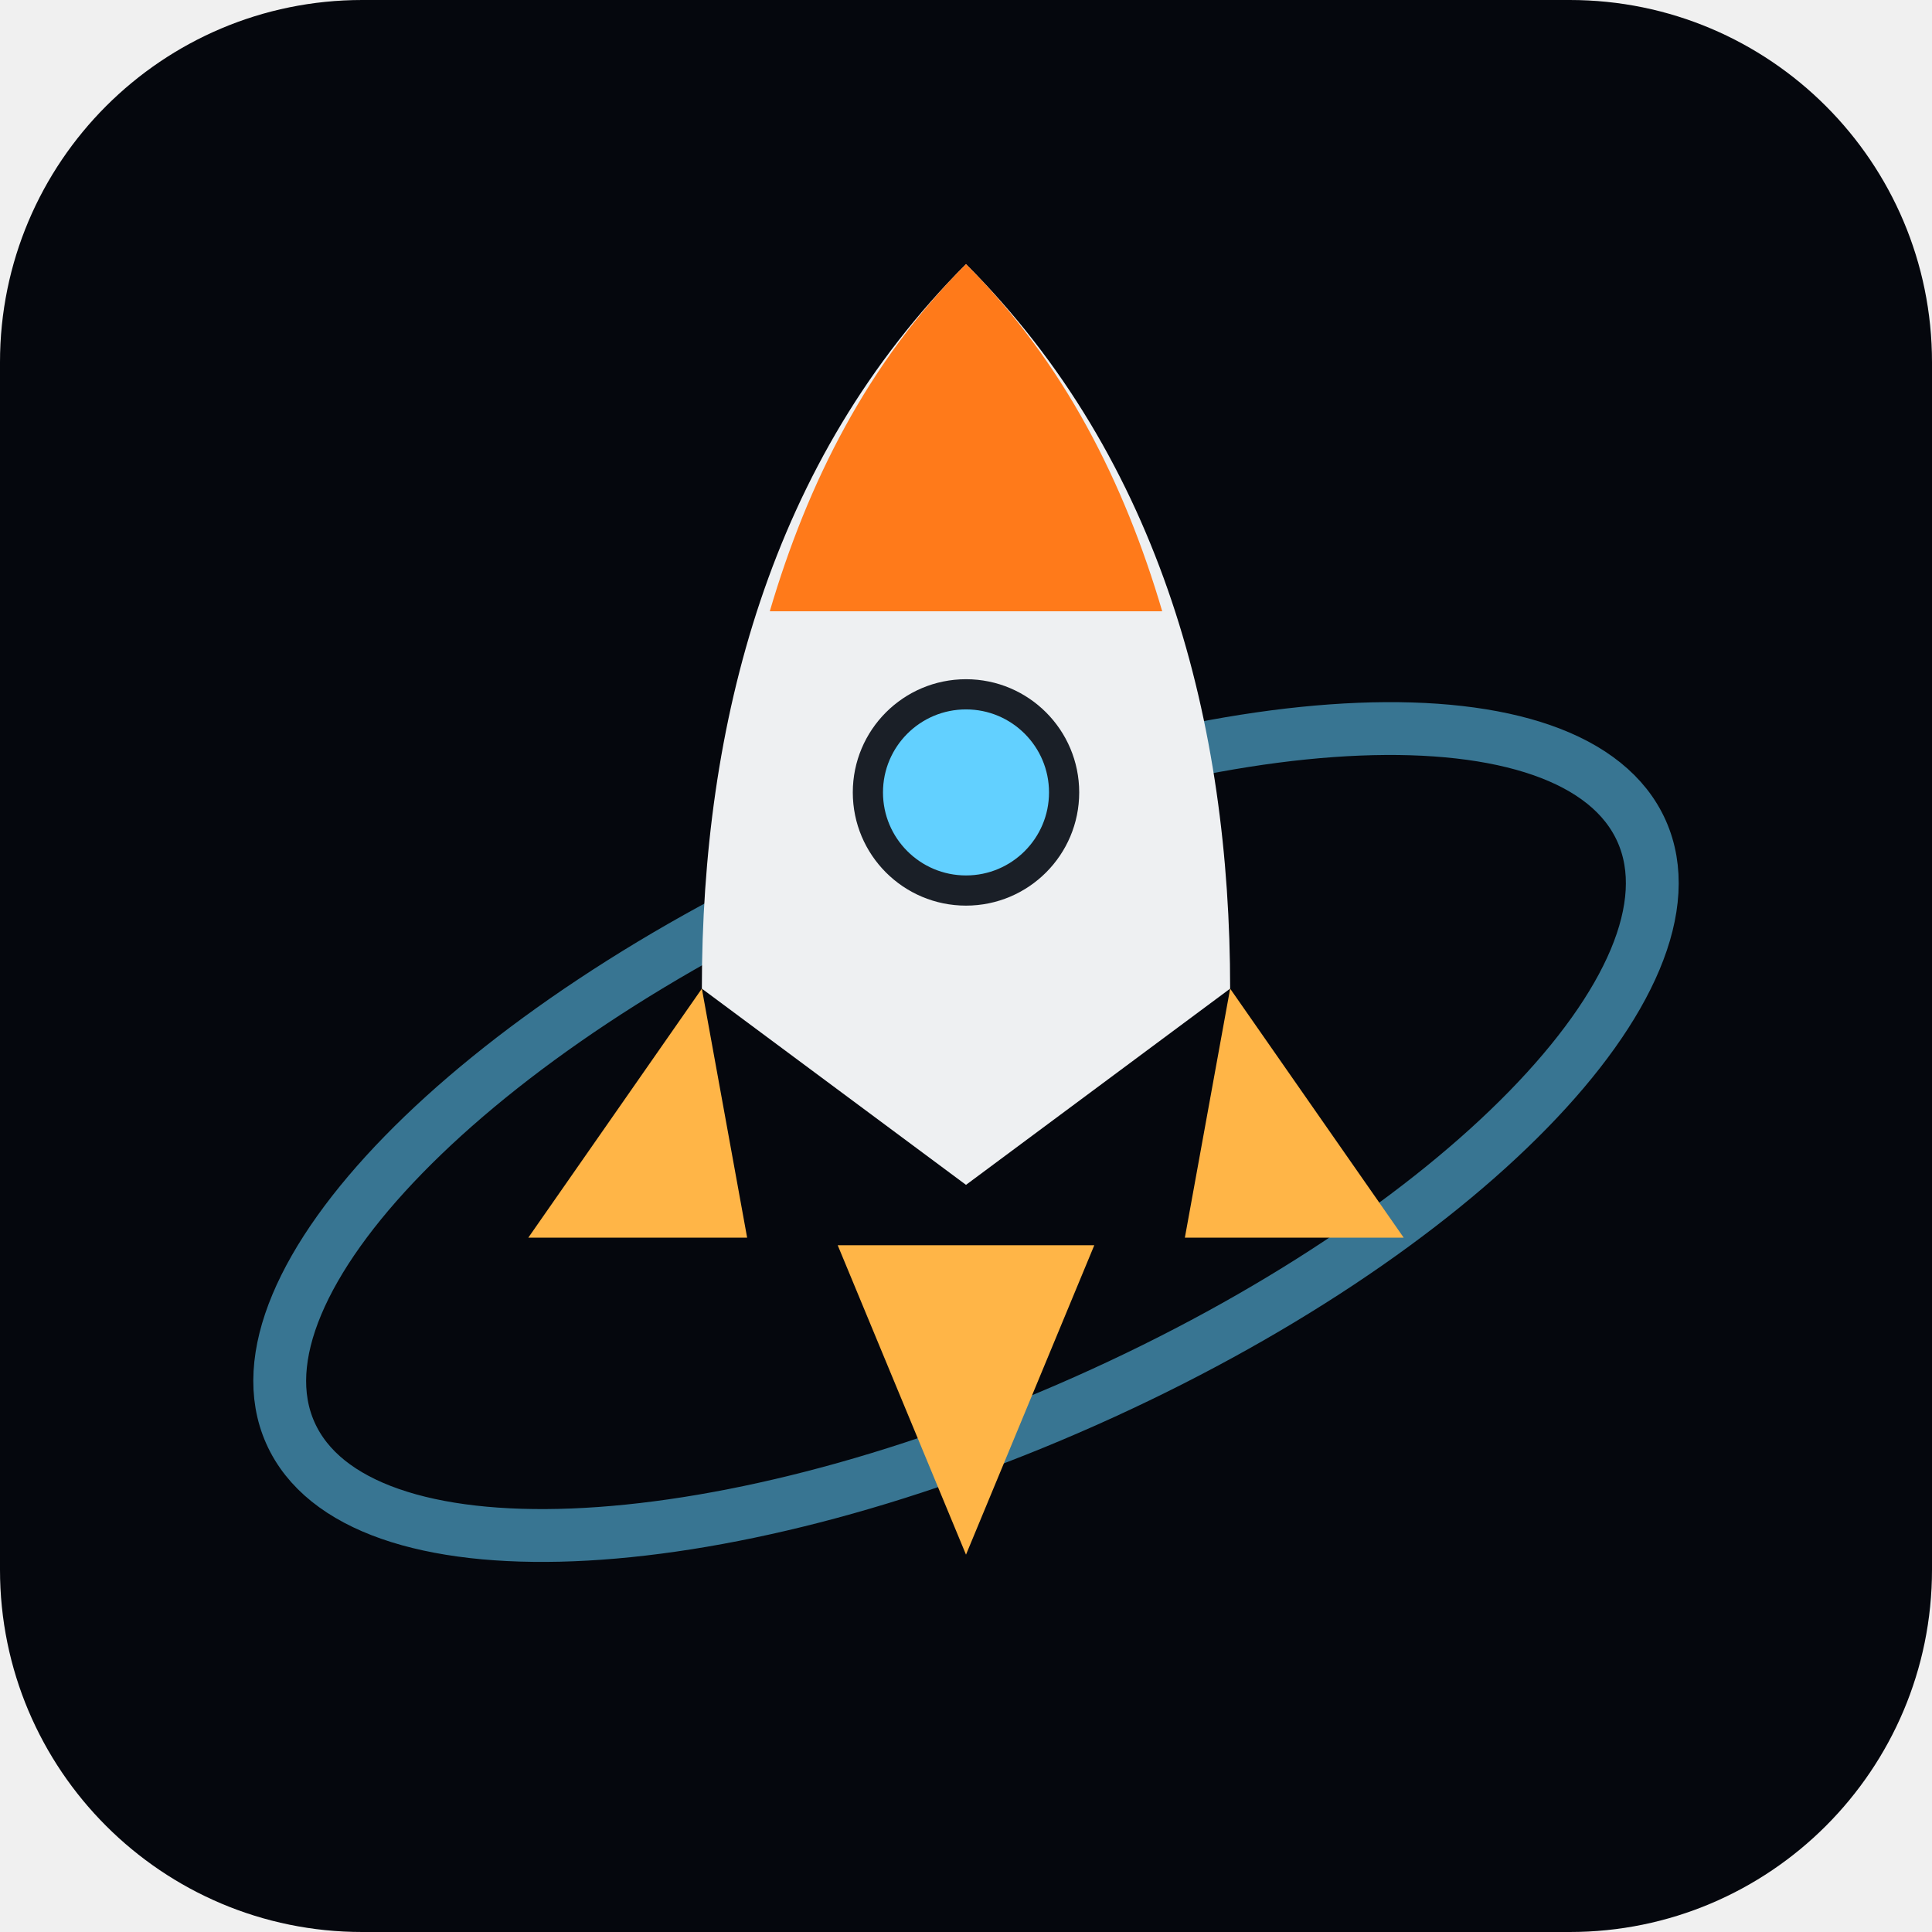
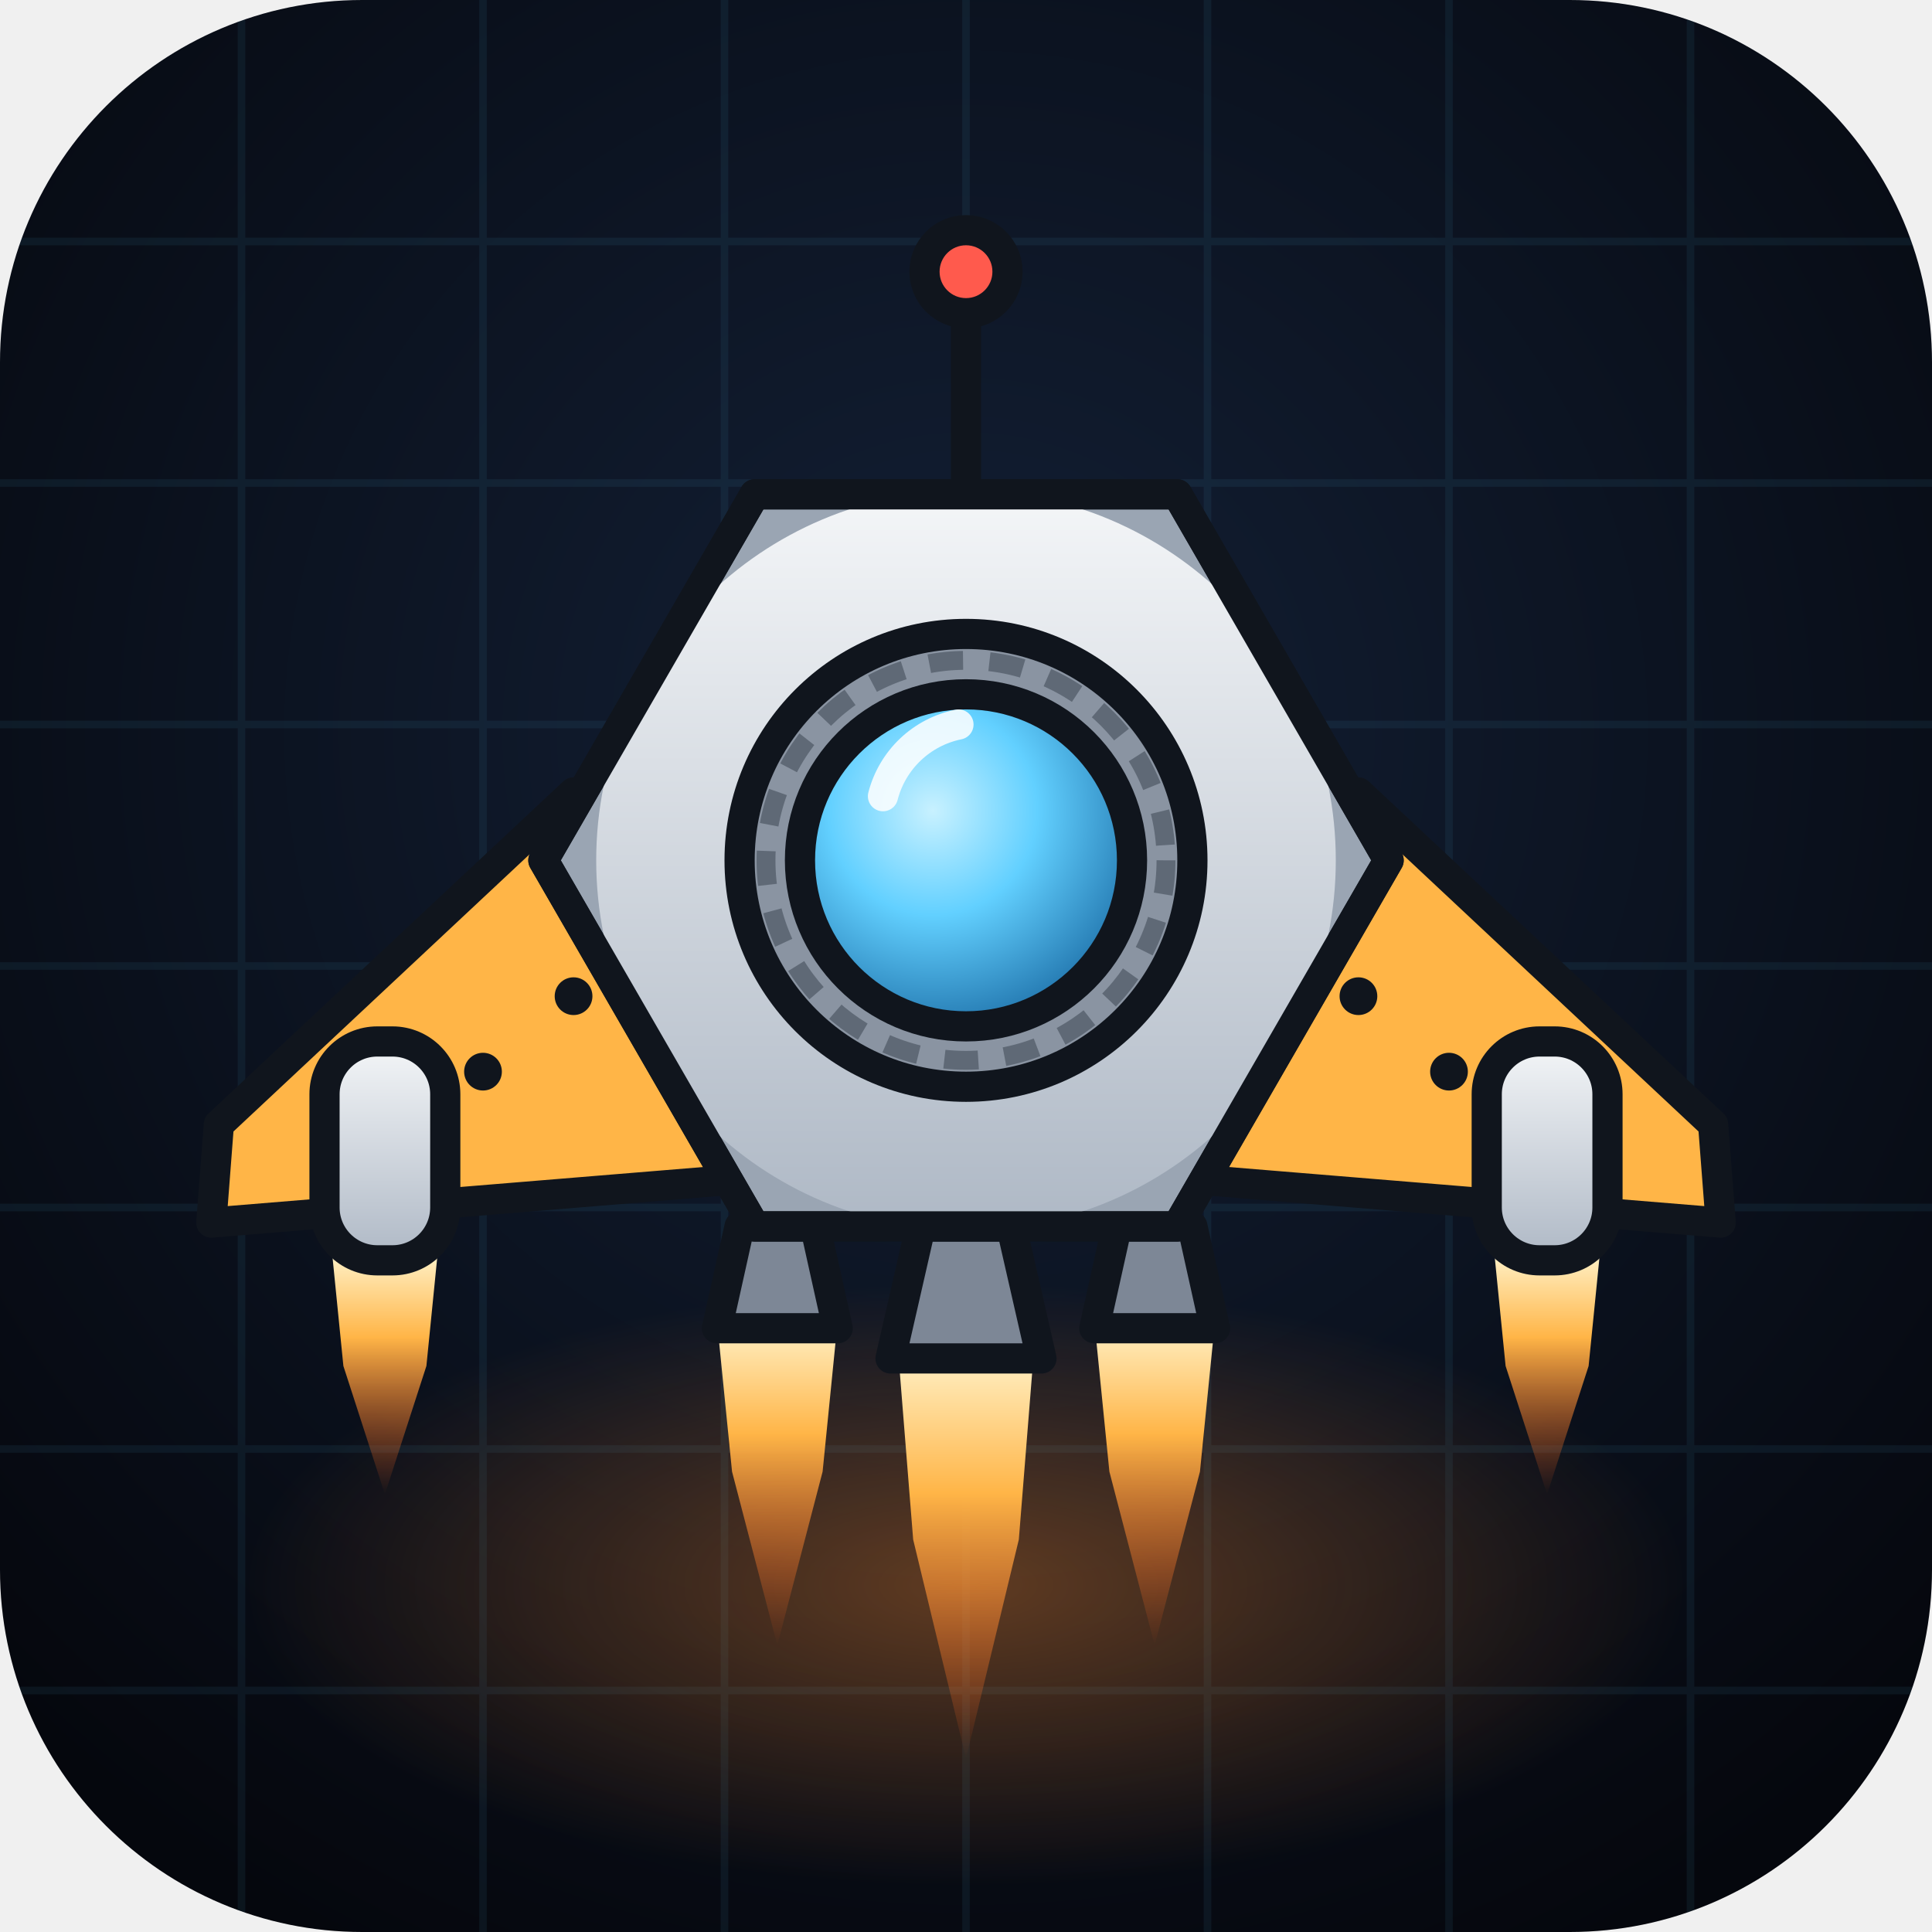
<svg xmlns="http://www.w3.org/2000/svg" viewBox="0 0 512 512">
-   <rect width="512" height="512" rx="96" fill="#05070d" />
-   <ellipse cx="256" cy="300" rx="196" ry="78" fill="none" stroke="#62d0ff" stroke-width="14" opacity="0.55" transform="rotate(-24 256 300)" />
-   <path d="M256 70c52 52 70 122 70 192l-70 52-70-52c0-70 18-140 70-192z" fill="#eef0f2" />
-   <path d="M256 70c26 26 42 58 52 92h-104c10-34 26-66 52-92z" fill="#ff7a1a" />
-   <circle cx="256" cy="210" r="26" fill="#62d0ff" stroke="#1a1f27" stroke-width="8" />
-   <path d="M186 262l-46 66h58zM326 262l46 66h-58z" fill="#ffb547" />
-   <path d="M222 330l34 82 34-82z" fill="#ffb547" />
+   <defs>
+     <radialGradient id="bg" cx="50%" cy="38%" r="70%">
+       <stop offset="0" stop-color="#132036" />
+       <stop offset="1" stop-color="#05070d" />
+     </radialGradient>
+     <linearGradient id="steel" x1="0" y1="0" x2="0" y2="1">
+       <stop offset="0" stop-color="#f4f6f8" />
+       <stop offset="1" stop-color="#aeb8c5" />
+     </linearGradient>
+     <radialGradient id="glass" cx="40%" cy="35%" r="70%">
+       <stop offset="0" stop-color="#c8f1ff" />
+       <stop offset="0.45" stop-color="#62d0ff" />
+       <stop offset="1" stop-color="#1d6fa8" />
+     </radialGradient>
+     <linearGradient id="flame" x1="0" y1="0" x2="0" y2="1">
+       <stop offset="0" stop-color="#fff2c9" />
+       <stop offset="0.35" stop-color="#ffb547" />
+       <stop offset="1" stop-color="#ff5a1a" stop-opacity="0" />
+     </linearGradient>
+     <clipPath id="hex">
+       <path d="M368 214 312 117H200l-56 97 56 97h112z" />
+     </clipPath>
+     <clipPath id="card">
+       <rect width="512" height="512" rx="96" />
+     </clipPath>
+     <radialGradient id="glow" cx="50%" cy="50%" r="50%">
+       <stop offset="0" stop-color="#ff8a2a" stop-opacity="0.35" />
+       <stop offset="1" stop-color="#ff8a2a" stop-opacity="0" />
+     </radialGradient>
+   </defs>
+   <rect width="512" height="512" rx="96" fill="url(#bg)" />
+   <g clip-path="url(#card)" stroke="#62d0ff" stroke-opacity="0.07" stroke-width="2">
+     <path d="M64 0v512M128 0v512M192 0v512M256 0v512M320 0v512M384 0v512M448 0v512M0 64h512M0 128h512M0 192h512M0 256h512M0 320h512M0 384h512M0 448h512" />
+   </g>
+   <ellipse cx="256" cy="420" rx="190" ry="80" fill="url(#glow)" />
+   <g transform="translate(0 14)">
+     <g fill="url(#flame)">
+       <path d="M238 344h36l-4 50-14 58-14-58z" />
+       <path d="M190 336h32l-4 40-12 46-12-46z" />
+       <path d="M290 336h32l-4 40-12 46-12-46z" />
+       <path d="M88 318h28l-3 30-11 34-11-34z" />
+       <path d="M396 318h28l-3 30-11 34-11-34z" />
+     </g>
+     <g stroke="#10151d" stroke-width="8" stroke-linejoin="round">
+       <path d="M256 117V64" fill="none" />
+       <circle cx="256" cy="58" r="11" fill="#ff5a4d" />
+       <path d="M152 196 58 284l-2 26 146-12z" fill="#ffb547" />
+       <path d="M360 196l94 88 2 26-146-12z" fill="#ffb547" />
+       <rect x="86" y="262" width="32" height="58" rx="14" fill="url(#steel)" />
+       <rect x="394" y="262" width="32" height="58" rx="14" fill="url(#steel)" />
+       <path d="M196 311h20l6 27h-32z" fill="#7d8796" />
+       <path d="M244 311h24l8 35h-40z" fill="#7d8796" />
+       <path d="M296 311h20l6 27h-32z" fill="#7d8796" />
+       <path d="M368 214 312 117H200l-56 97 56 97h112z" fill="#9aa5b3" />
+       <circle cx="256" cy="214" r="98" fill="url(#steel)" clip-path="url(#hex)" stroke="none" />
+       <path d="M368 214 312 117H200l-56 97 56 97h112z" fill="none" />
+       <circle cx="256" cy="214" r="60" fill="#8a94a2" />
+       <circle cx="256" cy="214" r="53" fill="none" stroke="#5f6976" stroke-width="5" stroke-dasharray="9 7" />
+       <circle cx="256" cy="214" r="44" fill="url(#glass)" />
+     </g>
+     <path d="M234 197a26 26 0 0 1 20-19" fill="none" stroke="#ffffff" stroke-opacity="0.85" stroke-width="8" stroke-linecap="round" />
+     <g fill="#10151d">
+       <circle cx="128" cy="270" r="5" />
+       <circle cx="152" cy="250" r="5" />
+       <circle cx="384" cy="270" r="5" />
+       <circle cx="360" cy="250" r="5" />
+     </g>
+   </g>
</svg>
